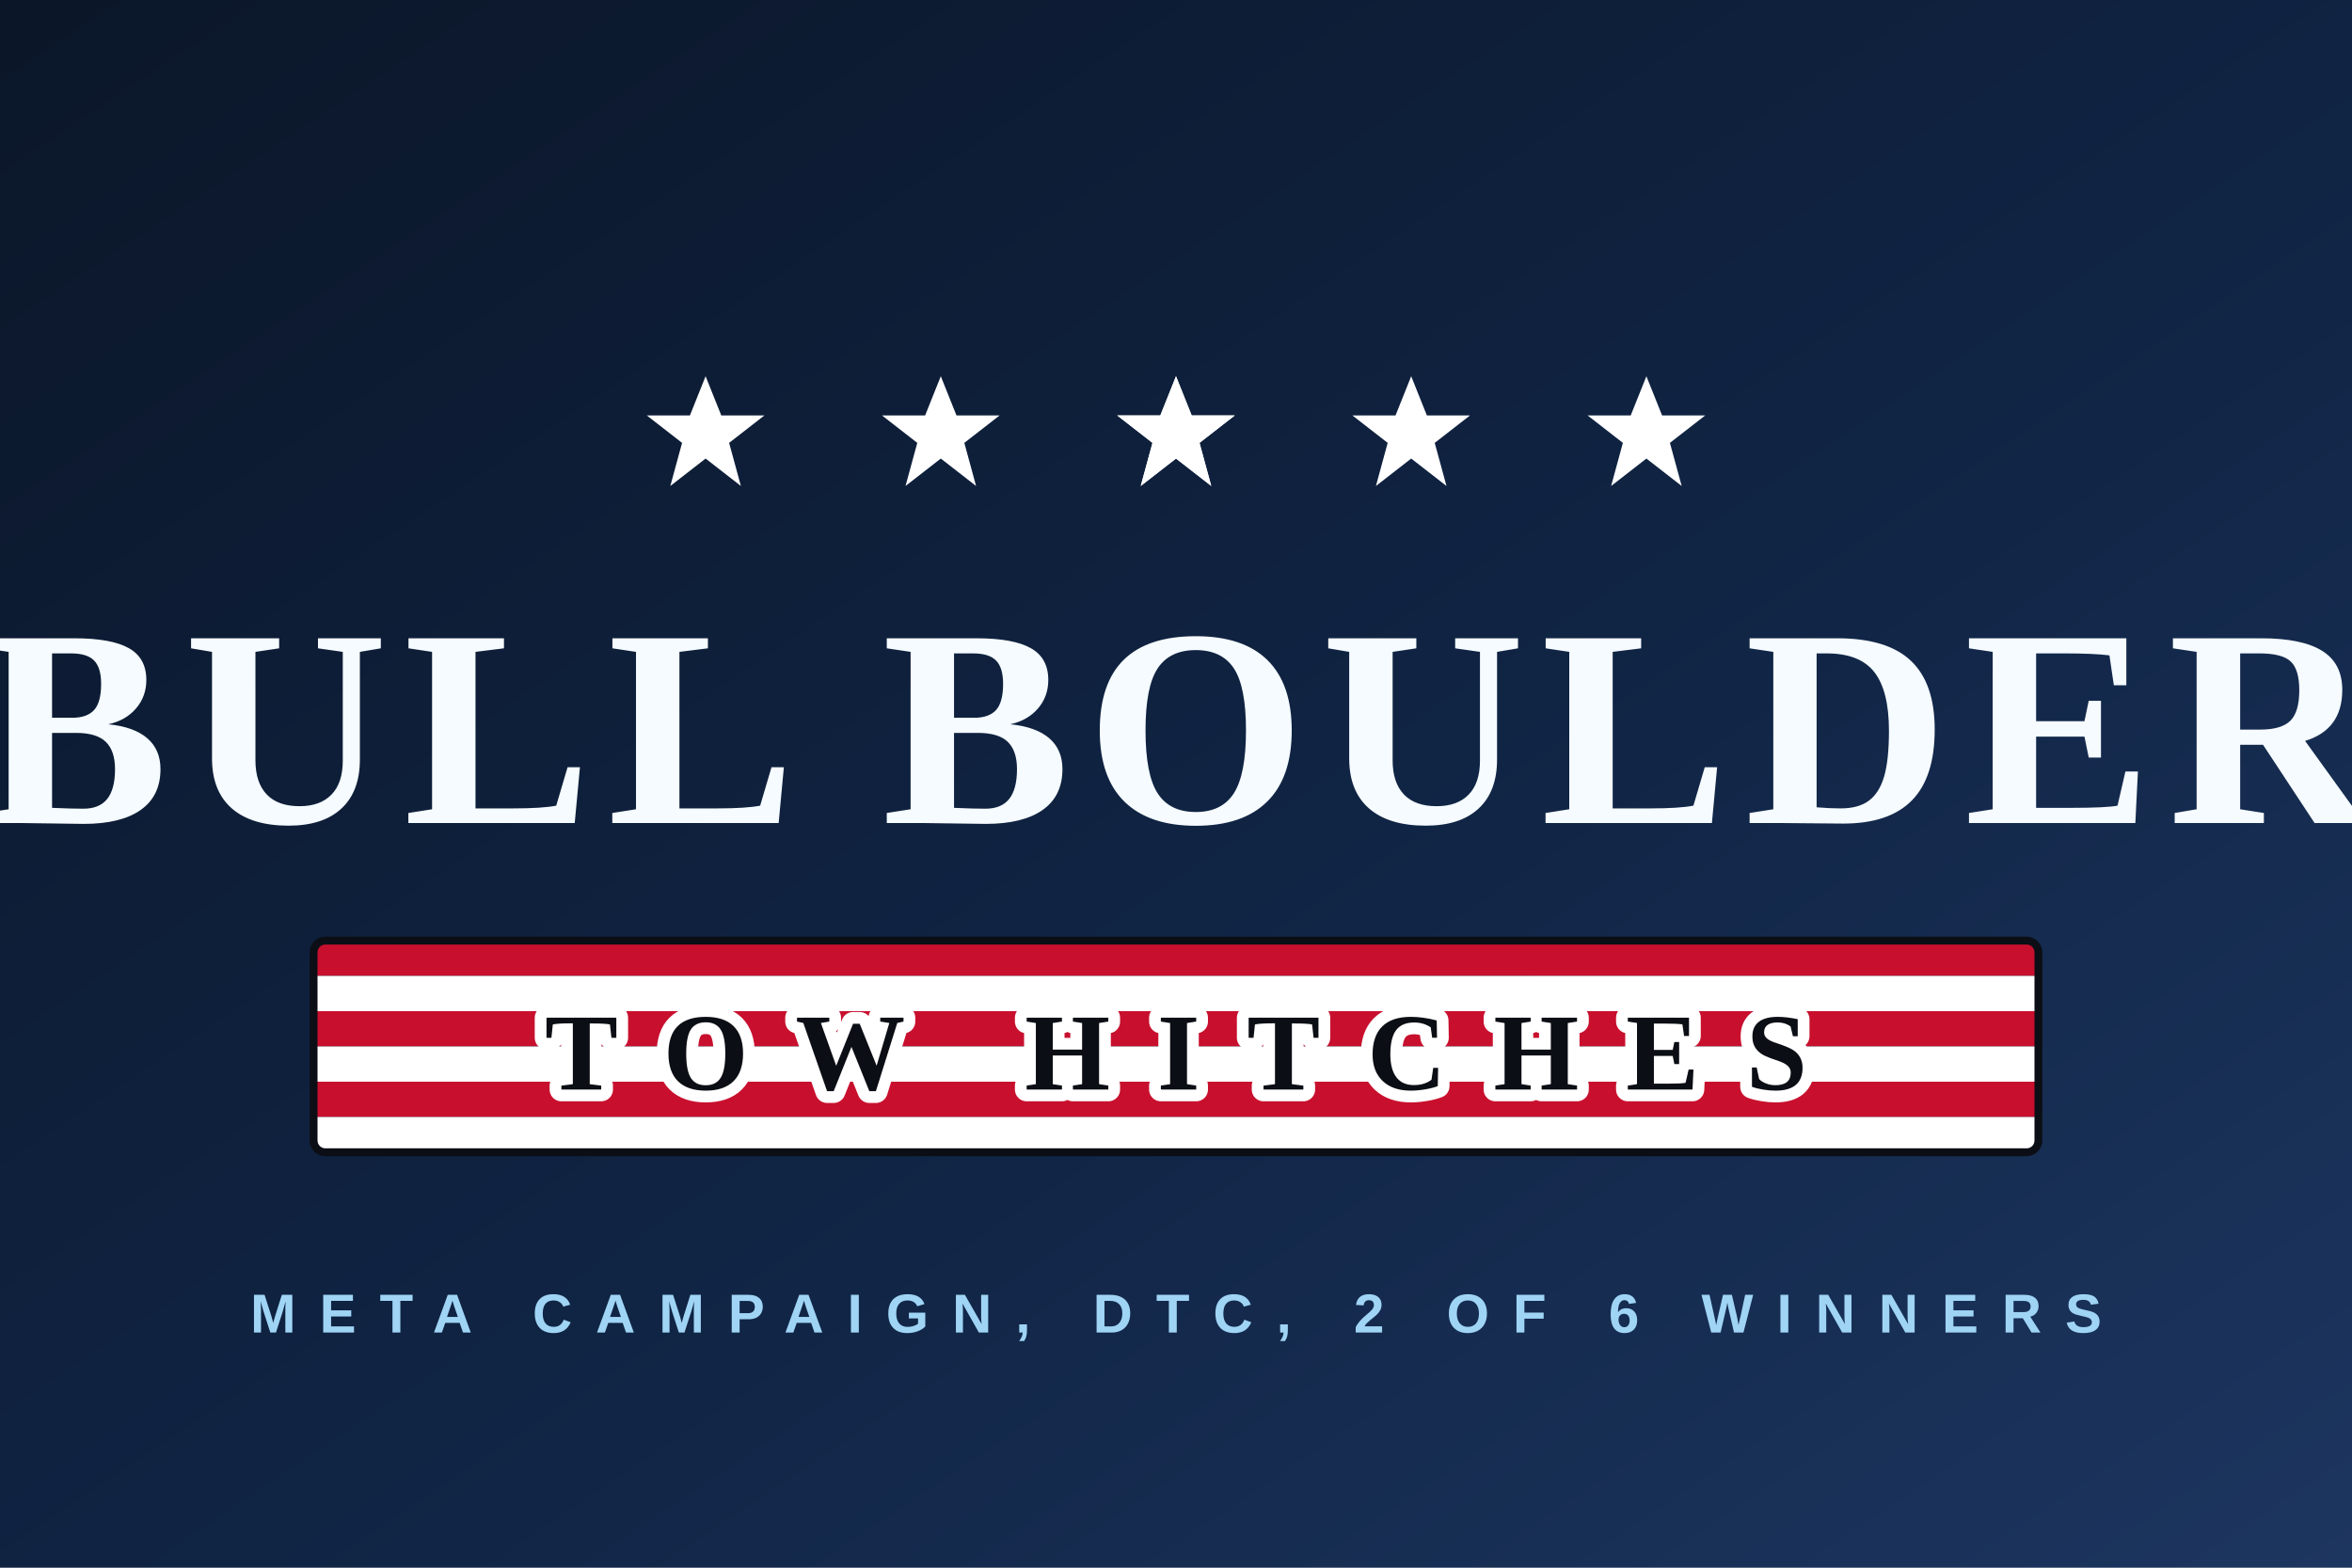
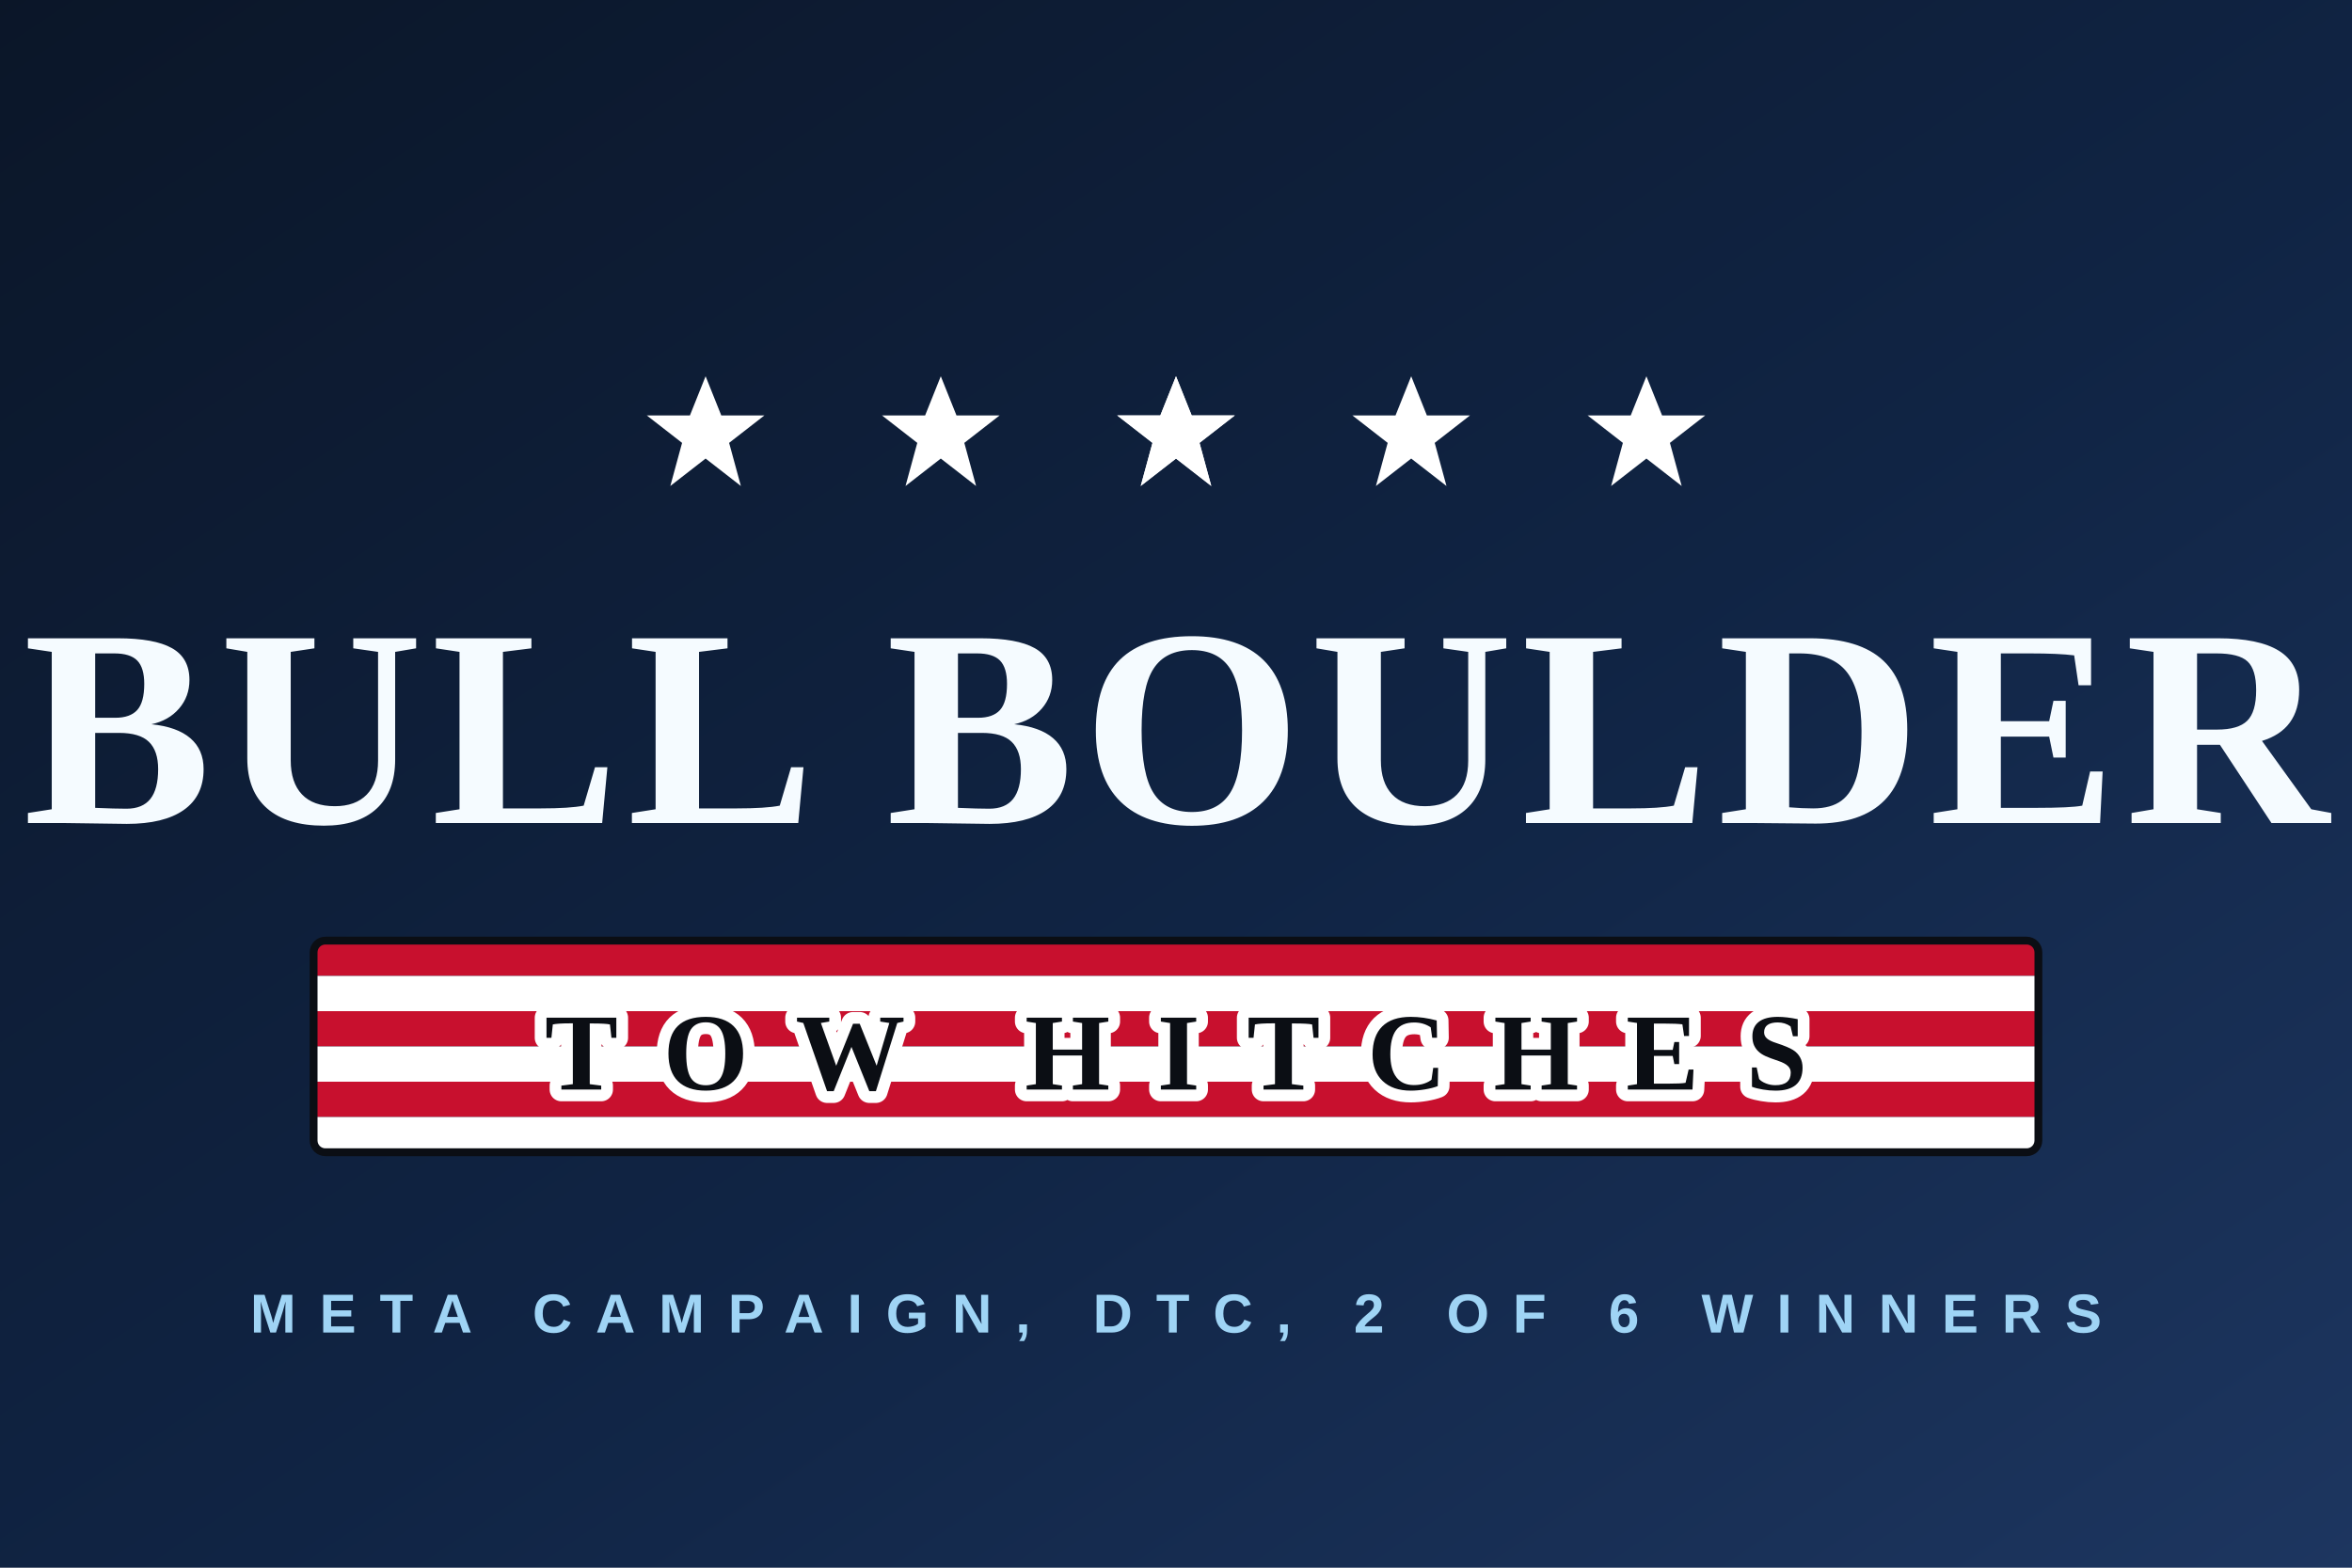
<svg xmlns="http://www.w3.org/2000/svg" viewBox="0 0 600 400" role="img" aria-label="Bull Boulder Tow Hitches">
  <defs>
    <linearGradient id="bbBg" x1="0" y1="0" x2="1" y2="1">
      <stop offset="0" stop-color="#0b1628" />
      <stop offset="0.55" stop-color="#102444" />
      <stop offset="1" stop-color="#1d3660" />
    </linearGradient>
    <pattern id="bbStripes" patternUnits="userSpaceOnUse" x="0" y="0" width="600" height="18">
      <rect width="600" height="9" fill="#c8102e" />
      <rect y="9" width="600" height="9" fill="#ffffff" />
    </pattern>
  </defs>
  <rect width="600" height="400" fill="url(#bbBg)" />
  <g fill="#ffffff" transform="translate(300 110)">
    <g id="bbStarSm">
      <polygon points="0,-14 4,-4 15,-4 6,3 9,14 0,7 -9,14 -6,3 -15,-4 -4,-4" />
    </g>
    <use href="#bbStarSm" x="-120" />
    <use href="#bbStarSm" x="-60" />
    <use href="#bbStarSm" x="0" />
    <use href="#bbStarSm" x="60" />
    <use href="#bbStarSm" x="120" />
  </g>
-   <text x="300" y="210" text-anchor="middle" font-family="Georgia, 'Times New Roman', serif" font-weight="700" font-size="72" letter-spacing="4" fill="#f5fbff">BULL BOULDER</text>
+   <text x="300" y="210" text-anchor="middle" font-family="Georgia, 'Times New Roman', serif" font-weight="700" font-size="72" letter-spacing="2" textLength="520" lengthAdjust="spacingAndGlyphs" fill="#f5fbff">BULL BOULDER</text>
  <g transform="translate(80 240)">
    <rect width="440" height="54" fill="url(#bbStripes)" rx="3" />
    <rect width="440" height="54" fill="none" stroke="#0b0e14" stroke-width="2" rx="3" />
  </g>
  <text x="300" y="278" text-anchor="middle" font-family="Georgia, 'Times New Roman', serif" font-weight="700" font-size="28" letter-spacing="12" fill="#0b0e14" style="paint-order:stroke;stroke:#ffffff;stroke-width:6;stroke-linejoin:round">TOW HITCHES</text>
  <text x="300" y="340" text-anchor="middle" font-family="'Helvetica Neue', Arial, sans-serif" font-weight="700" font-size="14" letter-spacing="6" fill="#9FD4F5">META CAMPAIGN, DTC, 2 OF 6 WINNERS</text>
</svg>
